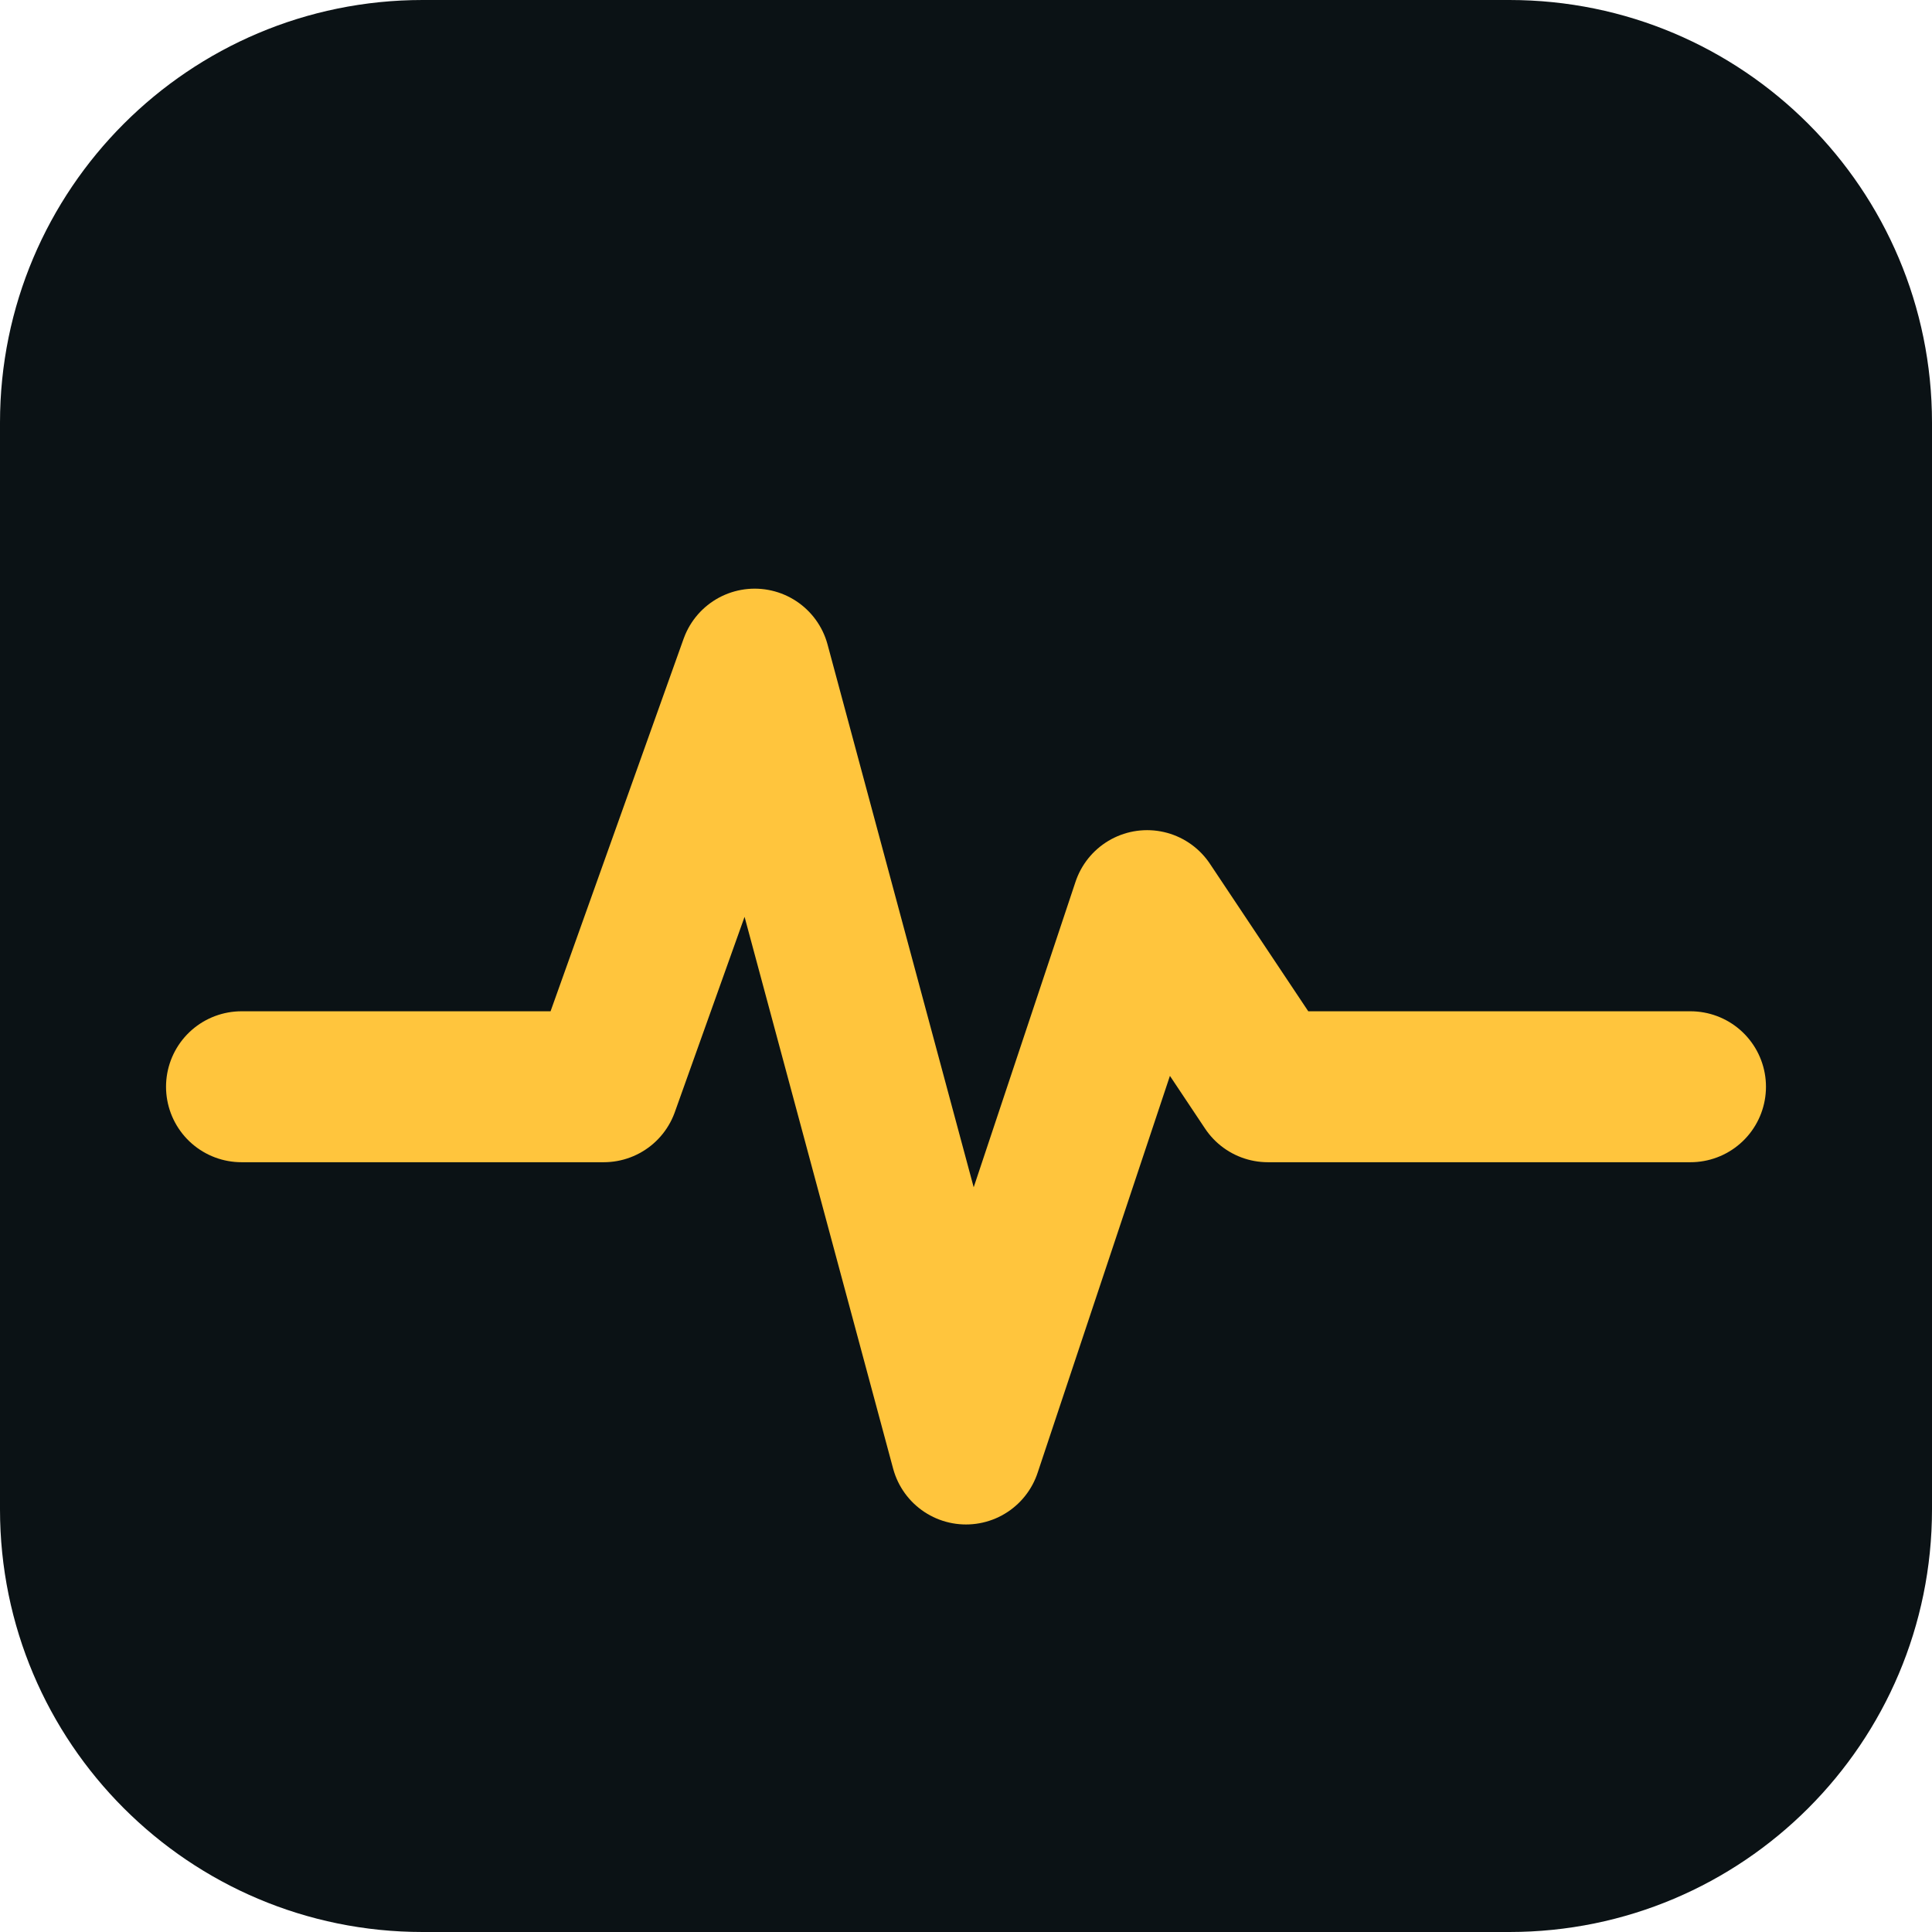
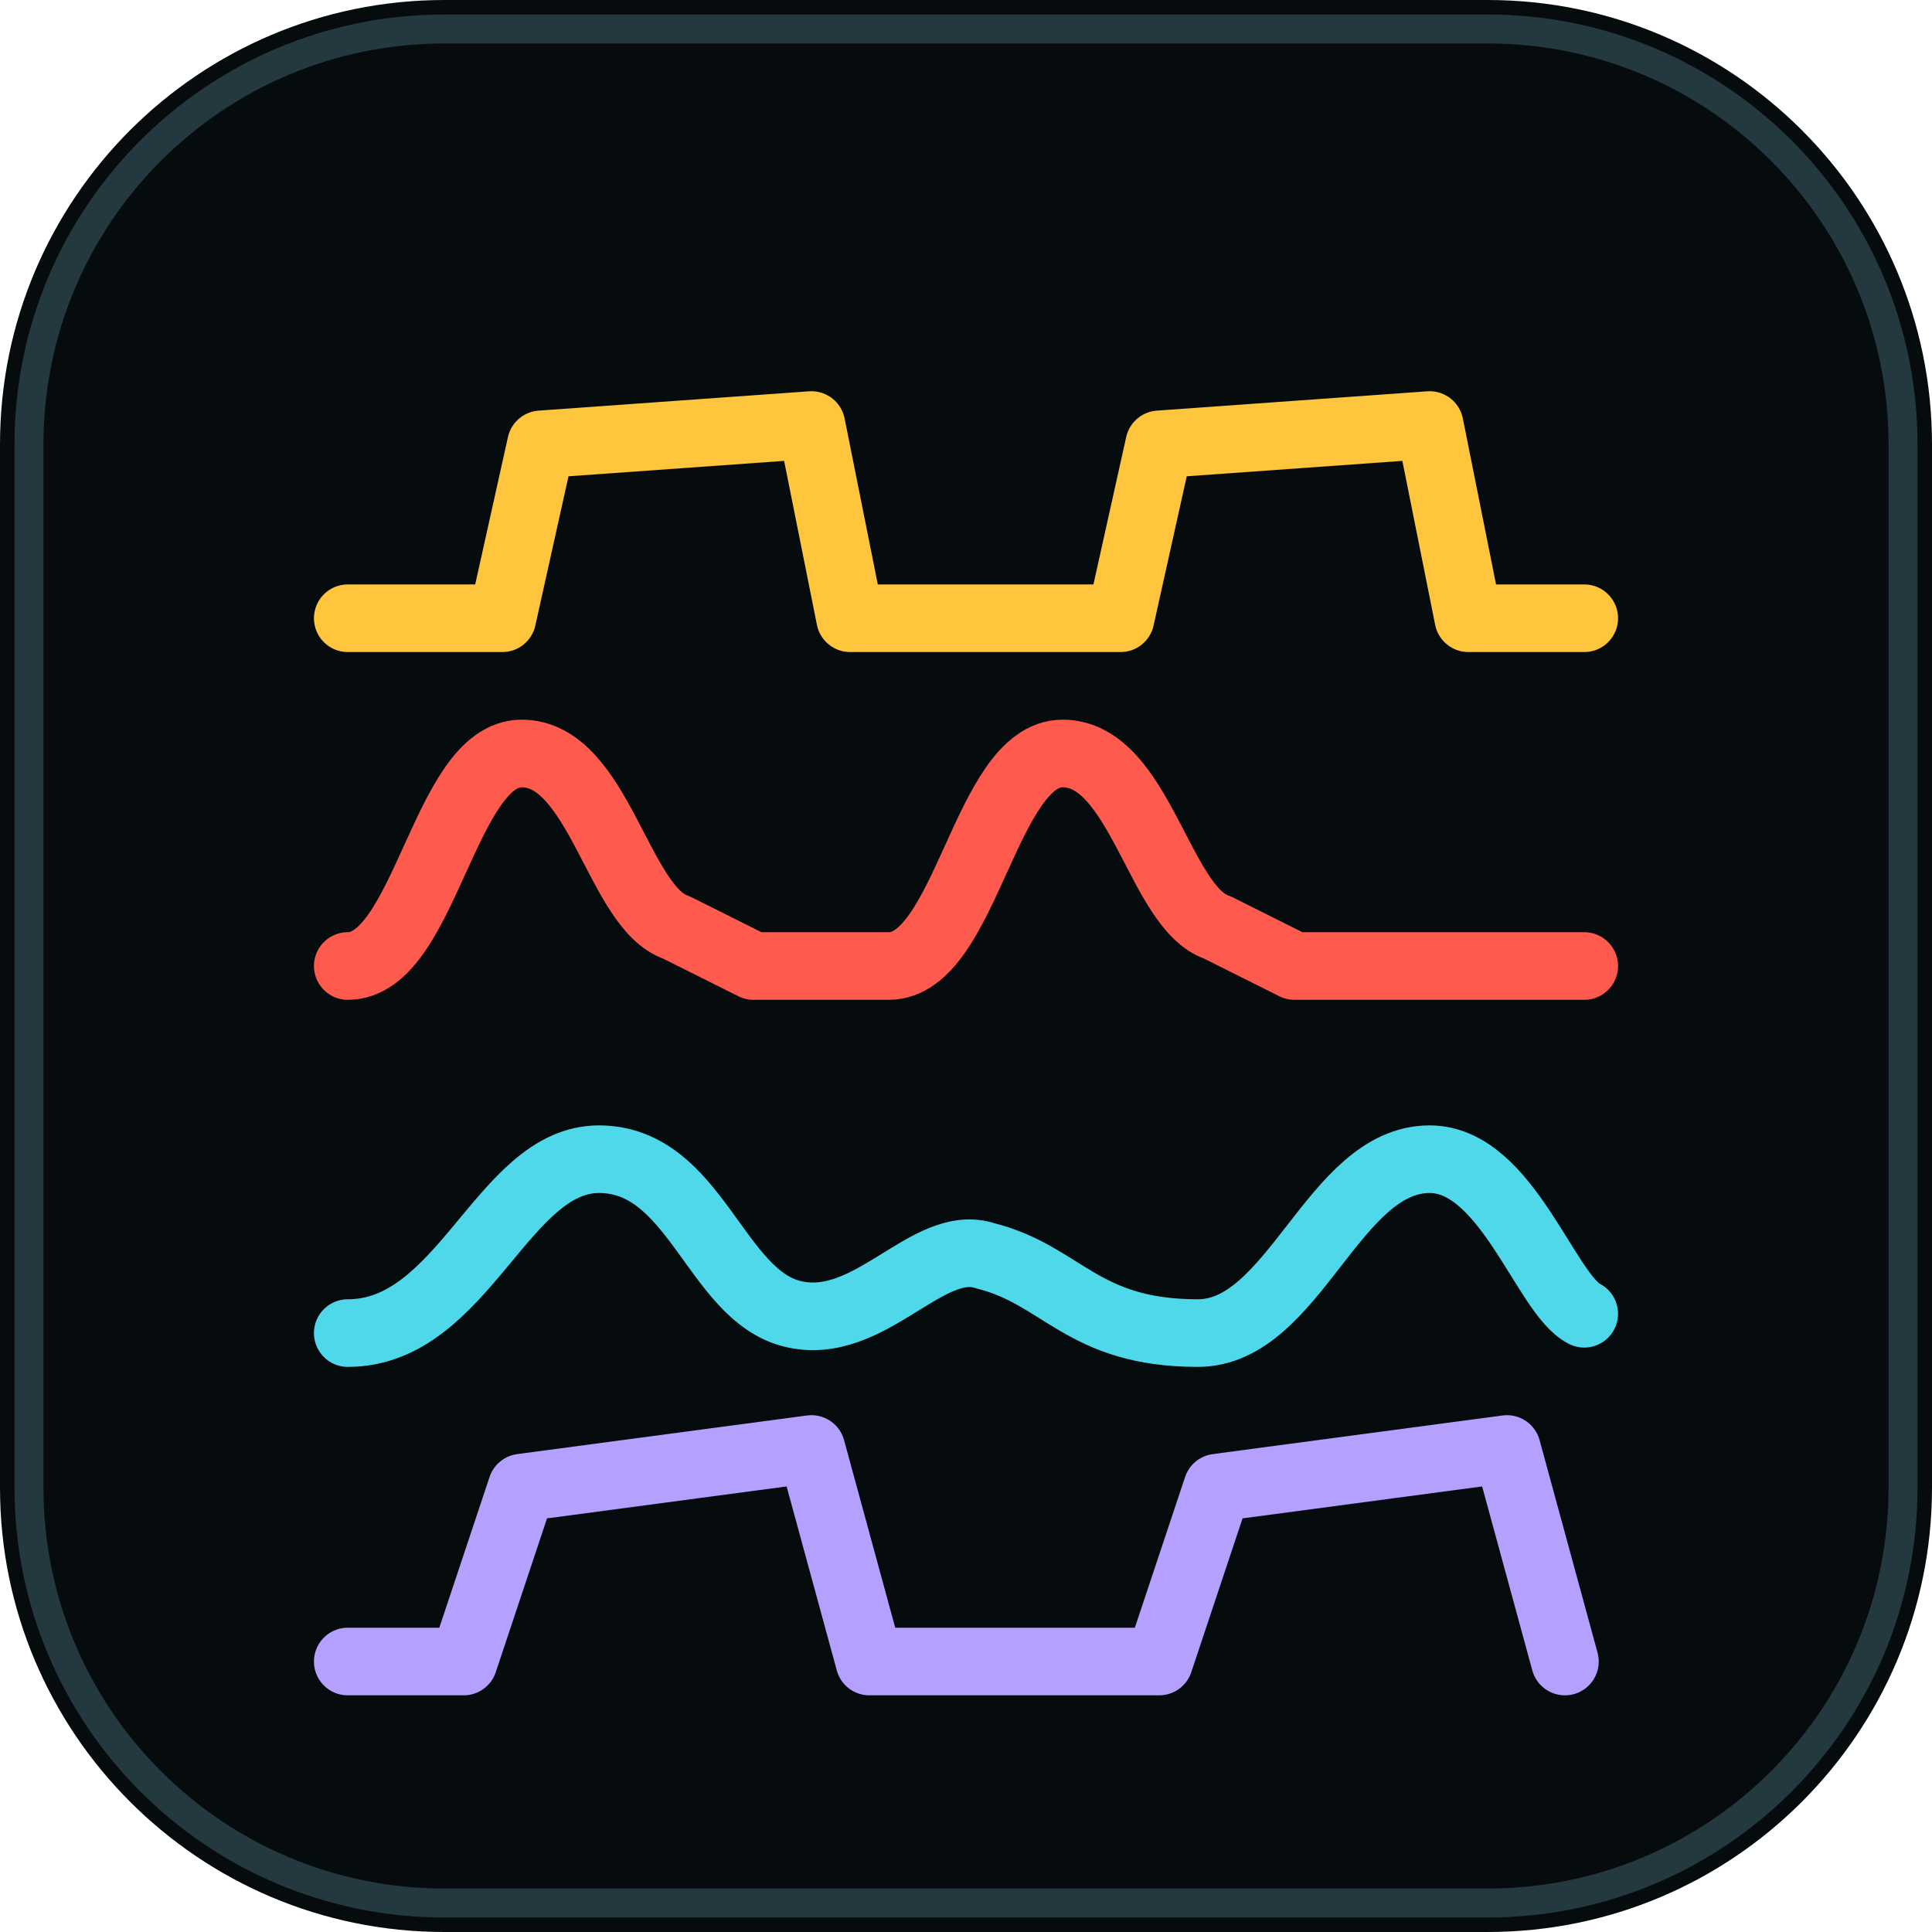
- <svg xmlns="http://www.w3.org/2000/svg" viewBox="0 0 64 64">
-   <rect width="64" height="64" rx="14" fill="#0b1215" />
-   <path d="M8 36h12l5-14 7 26 6-18 4 6h14" fill="none" stroke="#ffc53d" stroke-width="5" stroke-linecap="round" stroke-linejoin="round" />
+ <svg xmlns="http://www.w3.org/2000/svg" width="200" height="200" viewBox="0 0 200 200">
+   <rect width="200" height="200" rx="46" fill="#060b0d" />
+   <rect x="3" y="3" width="194" height="194" rx="43" fill="none" stroke="#243840" stroke-width="3" />
+   <g fill="none" stroke-width="7" stroke-linecap="round" stroke-linejoin="round">
+     <path d="M36 64 L52 64 L56 46 L84 44 L88 64 L116 64 L120 46 L148 44 L152 64 L164 64" stroke="#ffc53d" />
+     <path d="M36 100 C44 100 46 78 54 78 C62 78 64 94 70 96 L78 100 L92 100 C100 100 102 78 110 78 C118 78 120 94 126 96 L134 100 L164 100" stroke="#ff5a4e" />
+     <path d="M36 138 C48 138 52 120 62 120 C72 120 74 134 82 136 C90 138 96 128 102 130 C110 132 112 138 124 138 C134 138 138 120 148 120 C156 120 160 134 164 136" stroke="#4fd8ea" />
+     <path d="M36 172 L48 172 L54 154 L84 150 L90 172 L120 172 L126 154 L156 150 L162 172" stroke="#b4a0ff" />
+   </g>
</svg>
